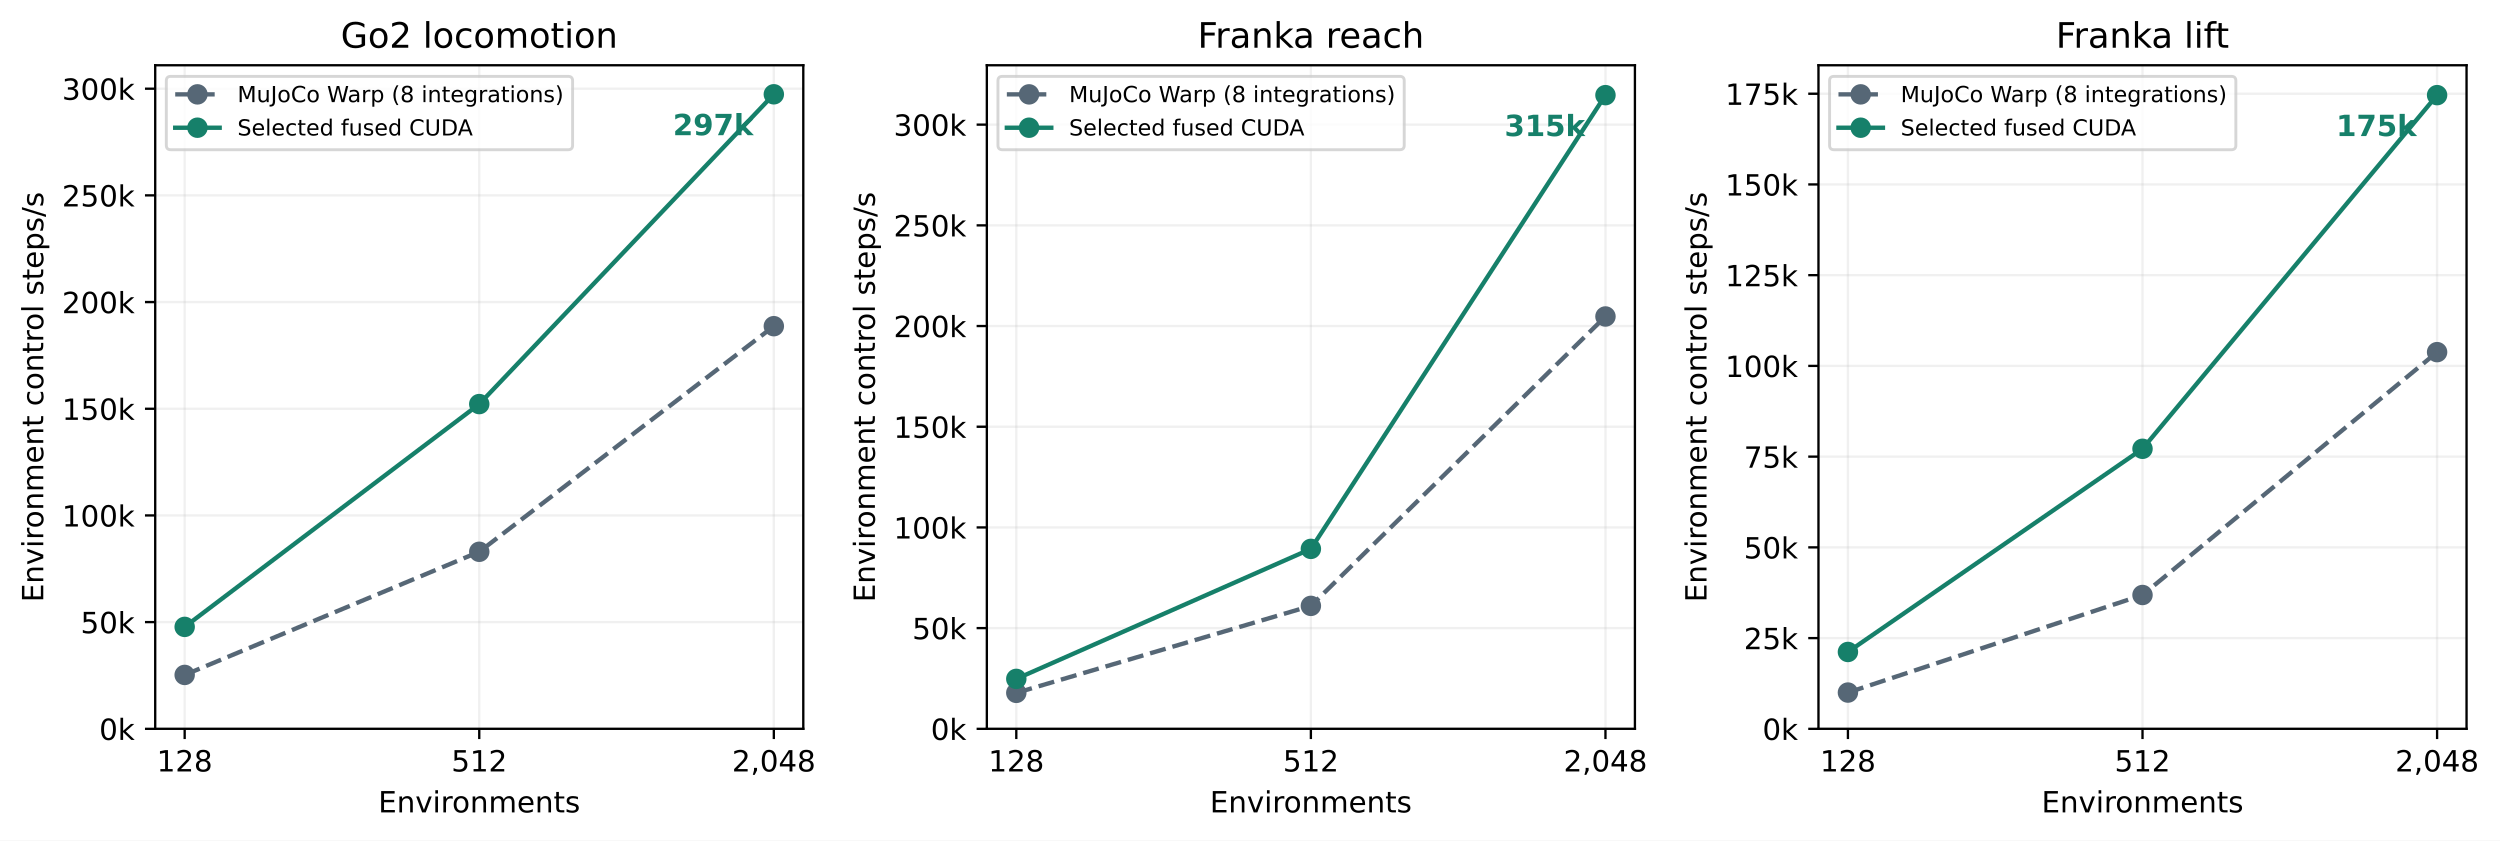
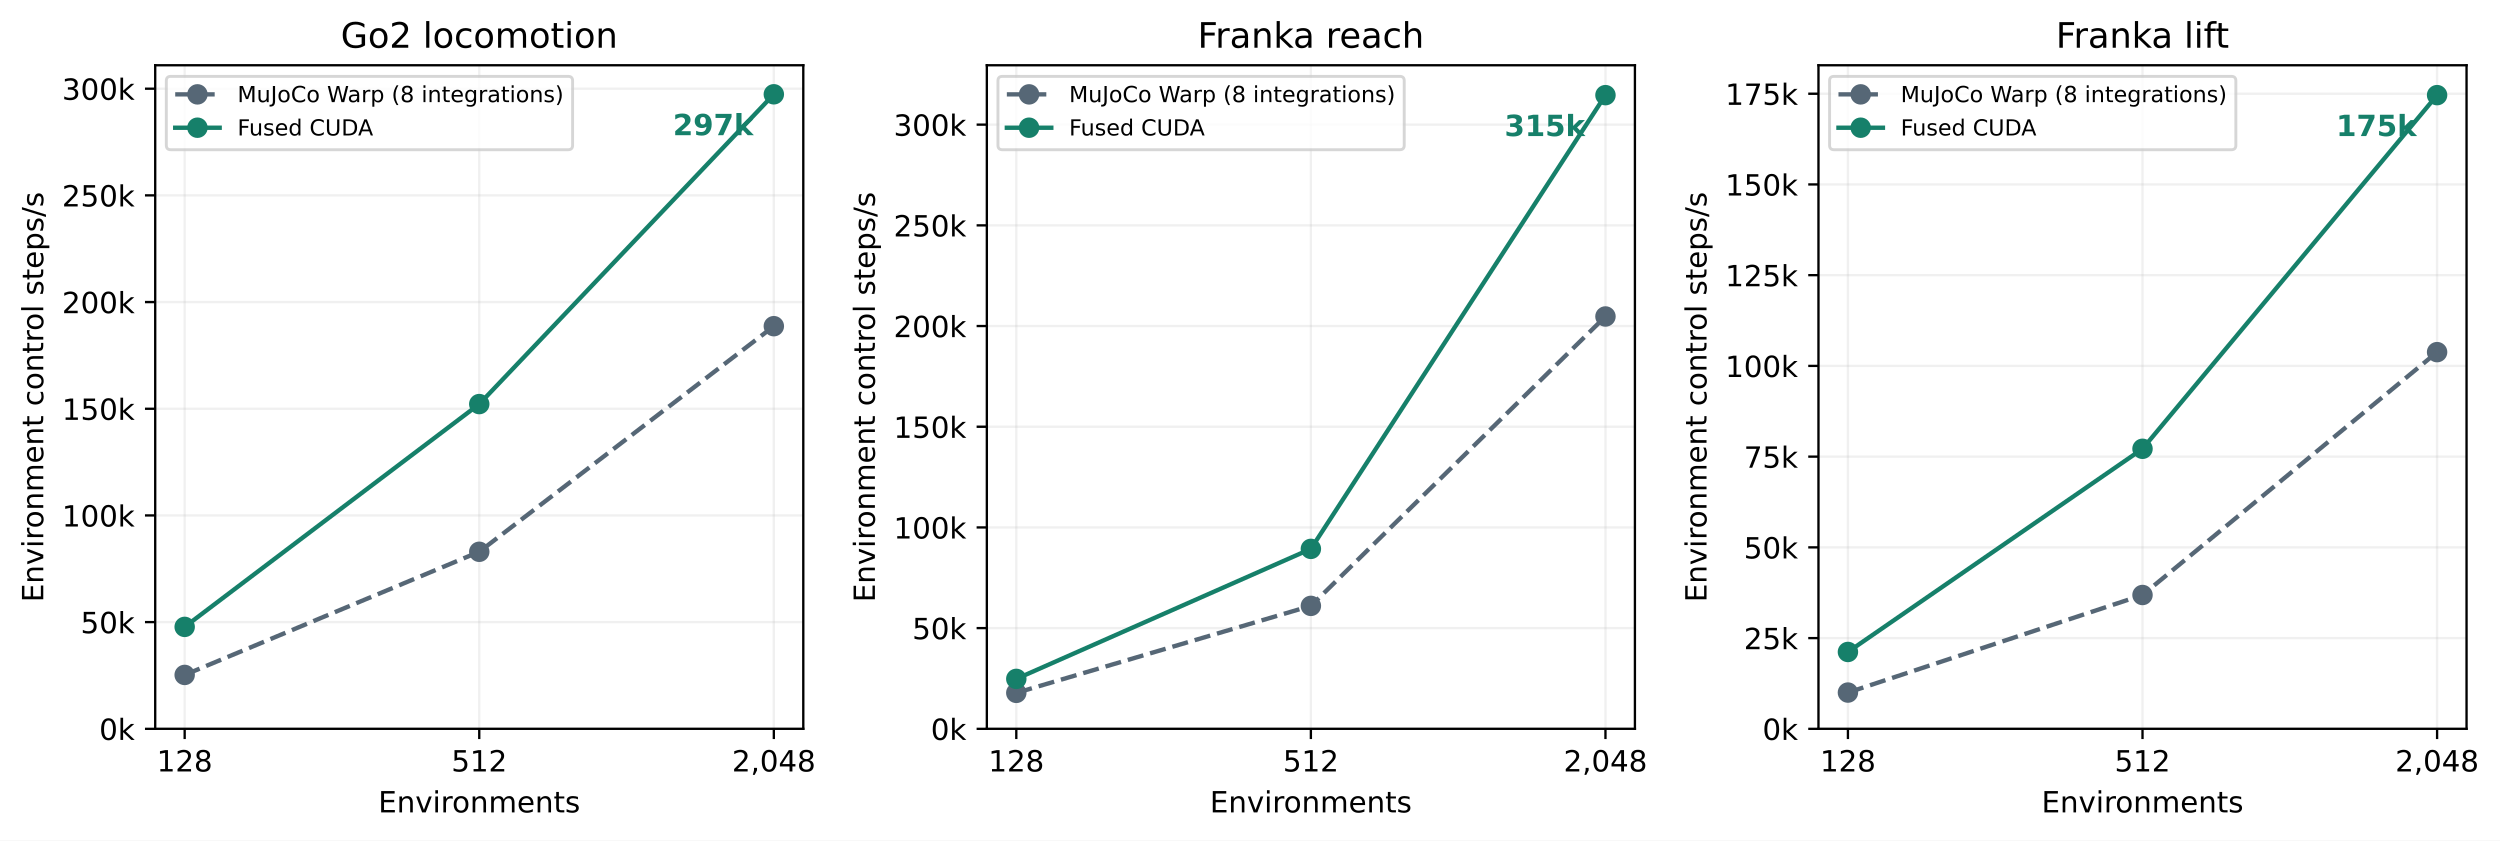
<svg xmlns="http://www.w3.org/2000/svg" xmlns:xlink="http://www.w3.org/1999/xlink" width="854.948pt" height="287.437pt" viewBox="0 0 854.948 287.437" version="1.1">
  <defs>
    <style type="text/css">*{stroke-linejoin: round; stroke-linecap: butt}</style>
  </defs>
  <g id="figure_1">
    <g id="patch_1">
      <path d="M 0 287.437  L 854.948 287.437  L 854.948 0  L 0 0  z " style="fill: #ffffff" />
    </g>
    <g id="axes_1">
      <g id="patch_2">
        <path d="M 53.079 249.236  L 274.708 249.236  L 274.708 22.318  L 53.079 22.318  z " style="fill: #ffffff" />
      </g>
      <g id="matplotlib.axis_1">
        <g id="xtick_1">
          <g id="line2d_1">
-             <path d="M 63.153 249.236  L 63.153 22.318  " clip-path="url(#p157440b041)" style="fill: none; stroke: #b0b0b0; stroke-opacity: 0.18; stroke-width: 0.8; stroke-linecap: square" />
+             <path d="M 63.153 249.236  L 63.153 22.318  " clip-path="url(#p41d1c4adfb)" style="fill: none; stroke: #b0b0b0; stroke-opacity: 0.18; stroke-width: 0.8; stroke-linecap: square" />
          </g>
          <g id="line2d_2">
            <defs>
-               <path id="m441ad967e4" d="M 0 0  L 0 3.5  " style="stroke: #000000; stroke-width: 0.8" />
+               <path id="m63a8386e81" d="M 0 0  L 0 3.5  " style="stroke: #000000; stroke-width: 0.8" />
            </defs>
            <g>
-               <use xlink:href="#m441ad967e4" x="63.153" y="249.236" style="stroke: #000000; stroke-width: 0.8" />
+               <use xlink:href="#m63a8386e81" x="63.153" y="249.236" style="stroke: #000000; stroke-width: 0.8" />
            </g>
          </g>
          <g id="text_1">
            <text style="font-size: 10px; font-family: 'DejaVu Sans'; text-anchor: middle" x="63.153" y="263.833" transform="rotate(-0 63.15298 263.8334)">128</text>
          </g>
        </g>
        <g id="xtick_2">
          <g id="line2d_3">
-             <path d="M 163.894 249.236  L 163.894 22.318  " clip-path="url(#p157440b041)" style="fill: none; stroke: #b0b0b0; stroke-opacity: 0.18; stroke-width: 0.8; stroke-linecap: square" />
+             <path d="M 163.894 249.236  L 163.894 22.318  " clip-path="url(#p41d1c4adfb)" style="fill: none; stroke: #b0b0b0; stroke-opacity: 0.18; stroke-width: 0.8; stroke-linecap: square" />
          </g>
          <g id="line2d_4">
            <g>
-               <use xlink:href="#m441ad967e4" x="163.894" y="249.236" style="stroke: #000000; stroke-width: 0.8" />
+               <use xlink:href="#m63a8386e81" x="163.894" y="249.236" style="stroke: #000000; stroke-width: 0.8" />
            </g>
          </g>
          <g id="text_2">
            <text style="font-size: 10px; font-family: 'DejaVu Sans'; text-anchor: middle" x="163.894" y="263.833" transform="rotate(-0 163.8937 263.8334)">512</text>
          </g>
        </g>
        <g id="xtick_3">
          <g id="line2d_5">
-             <path d="M 264.634 249.236  L 264.634 22.318  " clip-path="url(#p157440b041)" style="fill: none; stroke: #b0b0b0; stroke-opacity: 0.18; stroke-width: 0.8; stroke-linecap: square" />
+             <path d="M 264.634 249.236  L 264.634 22.318  " clip-path="url(#p41d1c4adfb)" style="fill: none; stroke: #b0b0b0; stroke-opacity: 0.18; stroke-width: 0.8; stroke-linecap: square" />
          </g>
          <g id="line2d_6">
            <g>
-               <use xlink:href="#m441ad967e4" x="264.634" y="249.236" style="stroke: #000000; stroke-width: 0.8" />
+               <use xlink:href="#m63a8386e81" x="264.634" y="249.236" style="stroke: #000000; stroke-width: 0.8" />
            </g>
          </g>
          <g id="text_3">
            <text style="font-size: 10px; font-family: 'DejaVu Sans'; text-anchor: middle" x="264.634" y="263.833" transform="rotate(-0 264.6344 263.8334)">2,048</text>
          </g>
        </g>
        <g id="text_4">
          <text style="font-size: 10px; font-family: 'DejaVu Sans'; text-anchor: middle" x="163.894" y="277.834" transform="rotate(-0 163.8937 277.8342)">Environments</text>
        </g>
      </g>
      <g id="matplotlib.axis_2">
        <g id="ytick_1">
          <g id="line2d_7">
-             <path d="M 53.079 249.236  L 274.708 249.236  " clip-path="url(#p157440b041)" style="fill: none; stroke: #b0b0b0; stroke-opacity: 0.18; stroke-width: 0.8; stroke-linecap: square" />
+             <path d="M 53.079 249.236  L 274.708 249.236  " clip-path="url(#p41d1c4adfb)" style="fill: none; stroke: #b0b0b0; stroke-opacity: 0.18; stroke-width: 0.8; stroke-linecap: square" />
          </g>
          <g id="line2d_8">
            <defs>
-               <path id="mf485634bd5" d="M 0 0  L -3.5 0  " style="stroke: #000000; stroke-width: 0.8" />
+               <path id="m83692fde30" d="M 0 0  L -3.5 0  " style="stroke: #000000; stroke-width: 0.8" />
            </defs>
            <g>
-               <use xlink:href="#mf485634bd5" x="53.079" y="249.236" style="stroke: #000000; stroke-width: 0.8" />
+               <use xlink:href="#m83692fde30" x="53.079" y="249.236" style="stroke: #000000; stroke-width: 0.8" />
            </g>
          </g>
          <g id="text_5">
            <text style="font-size: 10px; font-family: 'DejaVu Sans'; text-anchor: end" x="46.079" y="253.035" transform="rotate(-0 46.07891 253.035)">0k</text>
          </g>
        </g>
        <g id="ytick_2">
          <g id="line2d_9">
-             <path d="M 53.079 212.752  L 274.708 212.752  " clip-path="url(#p157440b041)" style="fill: none; stroke: #b0b0b0; stroke-opacity: 0.18; stroke-width: 0.8; stroke-linecap: square" />
+             <path d="M 53.079 212.752  L 274.708 212.752  " clip-path="url(#p41d1c4adfb)" style="fill: none; stroke: #b0b0b0; stroke-opacity: 0.18; stroke-width: 0.8; stroke-linecap: square" />
          </g>
          <g id="line2d_10">
            <g>
-               <use xlink:href="#mf485634bd5" x="53.079" y="212.752" style="stroke: #000000; stroke-width: 0.8" />
+               <use xlink:href="#m83692fde30" x="53.079" y="212.752" style="stroke: #000000; stroke-width: 0.8" />
            </g>
          </g>
          <g id="text_6">
            <text style="font-size: 10px; font-family: 'DejaVu Sans'; text-anchor: end" x="46.079" y="216.551" transform="rotate(-0 46.07891 216.5511)">50k</text>
          </g>
        </g>
        <g id="ytick_3">
          <g id="line2d_11">
-             <path d="M 53.079 176.268  L 274.708 176.268  " clip-path="url(#p157440b041)" style="fill: none; stroke: #b0b0b0; stroke-opacity: 0.18; stroke-width: 0.8; stroke-linecap: square" />
+             <path d="M 53.079 176.268  L 274.708 176.268  " clip-path="url(#p41d1c4adfb)" style="fill: none; stroke: #b0b0b0; stroke-opacity: 0.18; stroke-width: 0.8; stroke-linecap: square" />
          </g>
          <g id="line2d_12">
            <g>
-               <use xlink:href="#mf485634bd5" x="53.079" y="176.268" style="stroke: #000000; stroke-width: 0.8" />
+               <use xlink:href="#m83692fde30" x="53.079" y="176.268" style="stroke: #000000; stroke-width: 0.8" />
            </g>
          </g>
          <g id="text_7">
            <text style="font-size: 10px; font-family: 'DejaVu Sans'; text-anchor: end" x="46.079" y="180.067" transform="rotate(-0 46.07891 180.0672)">100k</text>
          </g>
        </g>
        <g id="ytick_4">
          <g id="line2d_13">
-             <path d="M 53.079 139.784  L 274.708 139.784  " clip-path="url(#p157440b041)" style="fill: none; stroke: #b0b0b0; stroke-opacity: 0.18; stroke-width: 0.8; stroke-linecap: square" />
+             <path d="M 53.079 139.784  L 274.708 139.784  " clip-path="url(#p41d1c4adfb)" style="fill: none; stroke: #b0b0b0; stroke-opacity: 0.18; stroke-width: 0.8; stroke-linecap: square" />
          </g>
          <g id="line2d_14">
            <g>
-               <use xlink:href="#mf485634bd5" x="53.079" y="139.784" style="stroke: #000000; stroke-width: 0.8" />
+               <use xlink:href="#m83692fde30" x="53.079" y="139.784" style="stroke: #000000; stroke-width: 0.8" />
            </g>
          </g>
          <g id="text_8">
            <text style="font-size: 10px; font-family: 'DejaVu Sans'; text-anchor: end" x="46.079" y="143.583" transform="rotate(-0 46.07891 143.5833)">150k</text>
          </g>
        </g>
        <g id="ytick_5">
          <g id="line2d_15">
-             <path d="M 53.079 103.3  L 274.708 103.3  " clip-path="url(#p157440b041)" style="fill: none; stroke: #b0b0b0; stroke-opacity: 0.18; stroke-width: 0.8; stroke-linecap: square" />
+             <path d="M 53.079 103.3  L 274.708 103.3  " clip-path="url(#p41d1c4adfb)" style="fill: none; stroke: #b0b0b0; stroke-opacity: 0.18; stroke-width: 0.8; stroke-linecap: square" />
          </g>
          <g id="line2d_16">
            <g>
-               <use xlink:href="#mf485634bd5" x="53.079" y="103.3" style="stroke: #000000; stroke-width: 0.8" />
+               <use xlink:href="#m83692fde30" x="53.079" y="103.3" style="stroke: #000000; stroke-width: 0.8" />
            </g>
          </g>
          <g id="text_9">
            <text style="font-size: 10px; font-family: 'DejaVu Sans'; text-anchor: end" x="46.079" y="107.099" transform="rotate(-0 46.07891 107.0994)">200k</text>
          </g>
        </g>
        <g id="ytick_6">
          <g id="line2d_17">
-             <path d="M 53.079 66.816  L 274.708 66.816  " clip-path="url(#p157440b041)" style="fill: none; stroke: #b0b0b0; stroke-opacity: 0.18; stroke-width: 0.8; stroke-linecap: square" />
+             <path d="M 53.079 66.816  L 274.708 66.816  " clip-path="url(#p41d1c4adfb)" style="fill: none; stroke: #b0b0b0; stroke-opacity: 0.18; stroke-width: 0.8; stroke-linecap: square" />
          </g>
          <g id="line2d_18">
            <g>
-               <use xlink:href="#mf485634bd5" x="53.079" y="66.816" style="stroke: #000000; stroke-width: 0.8" />
+               <use xlink:href="#m83692fde30" x="53.079" y="66.816" style="stroke: #000000; stroke-width: 0.8" />
            </g>
          </g>
          <g id="text_10">
            <text style="font-size: 10px; font-family: 'DejaVu Sans'; text-anchor: end" x="46.079" y="70.616" transform="rotate(-0 46.07891 70.61552)">250k</text>
          </g>
        </g>
        <g id="ytick_7">
          <g id="line2d_19">
-             <path d="M 53.079 30.332  L 274.708 30.332  " clip-path="url(#p157440b041)" style="fill: none; stroke: #b0b0b0; stroke-opacity: 0.18; stroke-width: 0.8; stroke-linecap: square" />
+             <path d="M 53.079 30.332  L 274.708 30.332  " clip-path="url(#p41d1c4adfb)" style="fill: none; stroke: #b0b0b0; stroke-opacity: 0.18; stroke-width: 0.8; stroke-linecap: square" />
          </g>
          <g id="line2d_20">
            <g>
-               <use xlink:href="#mf485634bd5" x="53.079" y="30.332" style="stroke: #000000; stroke-width: 0.8" />
+               <use xlink:href="#m83692fde30" x="53.079" y="30.332" style="stroke: #000000; stroke-width: 0.8" />
            </g>
          </g>
          <g id="text_11">
            <text style="font-size: 10px; font-family: 'DejaVu Sans'; text-anchor: end" x="46.079" y="34.132" transform="rotate(-0 46.07891 34.13163)">300k</text>
          </g>
        </g>
        <g id="text_12">
          <text style="font-size: 10px; font-family: 'DejaVu Sans'; text-anchor: middle" x="14.798" y="135.777" transform="rotate(-90 14.79844 135.777)">Environment control steps/s</text>
        </g>
      </g>
      <g id="line2d_21">
-         <path d="M 63.153 230.812  L 163.894 188.701  L 264.634 111.547  " clip-path="url(#p157440b041)" style="fill: none; stroke-dasharray: 5.55,2.4; stroke-dashoffset: 0; stroke: #566776; stroke-width: 1.5" />
+         <path d="M 63.153 230.812  L 163.894 188.701  L 264.634 111.547  " clip-path="url(#p41d1c4adfb)" style="fill: none; stroke-dasharray: 5.55,2.4; stroke-dashoffset: 0; stroke: #566776; stroke-width: 1.5" />
        <defs>
-           <path id="mcc3806d8ba" d="M 0 3  C 0.796 3 1.559 2.684 2.121 2.121  C 2.684 1.559 3 0.796 3 0  C 3 -0.796 2.684 -1.559 2.121 -2.121  C 1.559 -2.684 0.796 -3 0 -3  C -0.796 -3 -1.559 -2.684 -2.121 -2.121  C -2.684 -1.559 -3 -0.796 -3 0  C -3 0.796 -2.684 1.559 -2.121 2.121  C -1.559 2.684 -0.796 3 0 3  z " style="stroke: #566776" />
+           <path id="m36438fb700" d="M 0 3  C 0.796 3 1.559 2.684 2.121 2.121  C 2.684 1.559 3 0.796 3 0  C 3 -0.796 2.684 -1.559 2.121 -2.121  C 1.559 -2.684 0.796 -3 0 -3  C -0.796 -3 -1.559 -2.684 -2.121 -2.121  C -2.684 -1.559 -3 -0.796 -3 0  C -3 0.796 -2.684 1.559 -2.121 2.121  C -1.559 2.684 -0.796 3 0 3  z " style="stroke: #566776" />
        </defs>
-         <g clip-path="url(#p157440b041)">
-           <use xlink:href="#mcc3806d8ba" x="63.153" y="230.812" style="fill: #566776; stroke: #566776" />
-           <use xlink:href="#mcc3806d8ba" x="163.894" y="188.701" style="fill: #566776; stroke: #566776" />
-           <use xlink:href="#mcc3806d8ba" x="264.634" y="111.547" style="fill: #566776; stroke: #566776" />
+         <g clip-path="url(#p41d1c4adfb)">
+           <use xlink:href="#m36438fb700" x="63.153" y="230.812" style="fill: #566776; stroke: #566776" />
+           <use xlink:href="#m36438fb700" x="163.894" y="188.701" style="fill: #566776; stroke: #566776" />
+           <use xlink:href="#m36438fb700" x="264.634" y="111.547" style="fill: #566776; stroke: #566776" />
        </g>
      </g>
      <g id="line2d_22">
-         <path d="M 63.153 214.383  L 163.894 138.186  L 264.634 32.246  " clip-path="url(#p157440b041)" style="fill: none; stroke: #16806a; stroke-width: 1.5; stroke-linecap: square" />
+         <path d="M 63.153 214.383  L 163.894 138.186  L 264.634 32.246  " clip-path="url(#p41d1c4adfb)" style="fill: none; stroke: #16806a; stroke-width: 1.5; stroke-linecap: square" />
        <defs>
-           <path id="mc8e38da8ae" d="M 0 3  C 0.796 3 1.559 2.684 2.121 2.121  C 2.684 1.559 3 0.796 3 0  C 3 -0.796 2.684 -1.559 2.121 -2.121  C 1.559 -2.684 0.796 -3 0 -3  C -0.796 -3 -1.559 -2.684 -2.121 -2.121  C -2.684 -1.559 -3 -0.796 -3 0  C -3 0.796 -2.684 1.559 -2.121 2.121  C -1.559 2.684 -0.796 3 0 3  z " style="stroke: #16806a" />
+           <path id="m49d232ae1e" d="M 0 3  C 0.796 3 1.559 2.684 2.121 2.121  C 2.684 1.559 3 0.796 3 0  C 3 -0.796 2.684 -1.559 2.121 -2.121  C 1.559 -2.684 0.796 -3 0 -3  C -0.796 -3 -1.559 -2.684 -2.121 -2.121  C -2.684 -1.559 -3 -0.796 -3 0  C -3 0.796 -2.684 1.559 -2.121 2.121  C -1.559 2.684 -0.796 3 0 3  z " style="stroke: #16806a" />
        </defs>
-         <g clip-path="url(#p157440b041)">
-           <use xlink:href="#mc8e38da8ae" x="63.153" y="214.383" style="fill: #16806a; stroke: #16806a" />
-           <use xlink:href="#mc8e38da8ae" x="163.894" y="138.186" style="fill: #16806a; stroke: #16806a" />
-           <use xlink:href="#mc8e38da8ae" x="264.634" y="32.246" style="fill: #16806a; stroke: #16806a" />
+         <g clip-path="url(#p41d1c4adfb)">
+           <use xlink:href="#m49d232ae1e" x="63.153" y="214.383" style="fill: #16806a; stroke: #16806a" />
+           <use xlink:href="#m49d232ae1e" x="163.894" y="138.186" style="fill: #16806a; stroke: #16806a" />
+           <use xlink:href="#m49d232ae1e" x="264.634" y="32.246" style="fill: #16806a; stroke: #16806a" />
        </g>
      </g>
      <g id="patch_3">
        <path d="M 53.079 249.236  L 53.079 22.318  " style="fill: none; stroke: #000000; stroke-width: 0.8; stroke-linejoin: miter; stroke-linecap: square" />
      </g>
      <g id="patch_4">
        <path d="M 274.708 249.236  L 274.708 22.318  " style="fill: none; stroke: #000000; stroke-width: 0.8; stroke-linejoin: miter; stroke-linecap: square" />
      </g>
      <g id="patch_5">
        <path d="M 53.079 249.236  L 274.708 249.236  " style="fill: none; stroke: #000000; stroke-width: 0.8; stroke-linejoin: miter; stroke-linecap: square" />
      </g>
      <g id="patch_6">
        <path d="M 53.079 22.318  L 274.708 22.318  " style="fill: none; stroke: #000000; stroke-width: 0.8; stroke-linejoin: miter; stroke-linecap: square" />
      </g>
      <g id="text_13">
        <text style="font-weight: 700; font-size: 10px; font-family: 'DejaVu Sans'; text-anchor: end; fill: #16806a" x="257.634" y="46.246" transform="rotate(-0 257.6344 46.24638)">297k</text>
      </g>
      <g id="text_14">
        <text style="font-size: 12px; font-family: 'DejaVu Sans'; text-anchor: middle" x="163.894" y="16.318" transform="rotate(-0 163.8937 16.31812)">Go2 locomotion</text>
      </g>
      <g id="legend_1">
        <g id="patch_7">
          <path d="M 58.399 51.199  L 194.296 51.199  Q 195.816 51.199 195.816 49.679  L 195.816 27.638  Q 195.816 26.118 194.296 26.118  L 58.399 26.118  Q 56.879 26.118 56.879 27.638  L 56.879 49.679  Q 56.879 51.199 58.399 51.199  z " style="fill: #ffffff; opacity: 0.8; stroke: #cccccc; stroke-linejoin: miter" />
        </g>
        <g id="line2d_23">
          <path d="M 59.919 32.273  L 67.519 32.273  L 75.119 32.273  " style="fill: none; stroke-dasharray: 5.55,2.4; stroke-dashoffset: 0; stroke: #566776; stroke-width: 1.5" />
          <g>
-             <use xlink:href="#mcc3806d8ba" x="67.519" y="32.273" style="fill: #566776; stroke: #566776" />
+             <use xlink:href="#m36438fb700" x="67.519" y="32.273" style="fill: #566776; stroke: #566776" />
          </g>
        </g>
        <g id="text_15">
          <text style="font-size: 7.6px; font-family: 'DejaVu Sans'; text-anchor: start" x="81.199" y="34.933" transform="rotate(-0 81.19891 34.93294)">MuJoCo Warp (8 integrations)</text>
        </g>
        <g id="line2d_24">
          <path d="M 59.919 43.674  L 67.519 43.674  L 75.119 43.674  " style="fill: none; stroke: #16806a; stroke-width: 1.5; stroke-linecap: square" />
          <g>
-             <use xlink:href="#mc8e38da8ae" x="67.519" y="43.674" style="fill: #16806a; stroke: #16806a" />
+             <use xlink:href="#m49d232ae1e" x="67.519" y="43.674" style="fill: #16806a; stroke: #16806a" />
          </g>
        </g>
        <g id="text_16">
-           <text style="font-size: 7.6px; font-family: 'DejaVu Sans'; text-anchor: start" x="81.199" y="46.334" transform="rotate(-0 81.19891 46.33353)">Selected fused CUDA</text>
+           <text style="font-size: 7.6px; font-family: 'DejaVu Sans'; text-anchor: start" x="81.199" y="46.334" transform="rotate(-0 81.19891 46.33353)">Fused CUDA</text>
        </g>
      </g>
    </g>
    <g id="axes_2">
      <g id="patch_8">
        <path d="M 337.479 249.236  L 559.108 249.236  L 559.108 22.318  L 337.479 22.318  z " style="fill: #ffffff" />
      </g>
      <g id="matplotlib.axis_3">
        <g id="xtick_4">
          <g id="line2d_25">
-             <path d="M 347.553 249.236  L 347.553 22.318  " clip-path="url(#p332ead1619)" style="fill: none; stroke: #b0b0b0; stroke-opacity: 0.18; stroke-width: 0.8; stroke-linecap: square" />
+             <path d="M 347.553 249.236  L 347.553 22.318  " clip-path="url(#pe0c0b30a59)" style="fill: none; stroke: #b0b0b0; stroke-opacity: 0.18; stroke-width: 0.8; stroke-linecap: square" />
          </g>
          <g id="line2d_26">
            <g>
-               <use xlink:href="#m441ad967e4" x="347.553" y="249.236" style="stroke: #000000; stroke-width: 0.8" />
+               <use xlink:href="#m63a8386e81" x="347.553" y="249.236" style="stroke: #000000; stroke-width: 0.8" />
            </g>
          </g>
          <g id="text_17">
            <text style="font-size: 10px; font-family: 'DejaVu Sans'; text-anchor: middle" x="347.553" y="263.833" transform="rotate(-0 347.553 263.8334)">128</text>
          </g>
        </g>
        <g id="xtick_5">
          <g id="line2d_27">
-             <path d="M 448.294 249.236  L 448.294 22.318  " clip-path="url(#p332ead1619)" style="fill: none; stroke: #b0b0b0; stroke-opacity: 0.18; stroke-width: 0.8; stroke-linecap: square" />
+             <path d="M 448.294 249.236  L 448.294 22.318  " clip-path="url(#pe0c0b30a59)" style="fill: none; stroke: #b0b0b0; stroke-opacity: 0.18; stroke-width: 0.8; stroke-linecap: square" />
          </g>
          <g id="line2d_28">
            <g>
-               <use xlink:href="#m441ad967e4" x="448.294" y="249.236" style="stroke: #000000; stroke-width: 0.8" />
+               <use xlink:href="#m63a8386e81" x="448.294" y="249.236" style="stroke: #000000; stroke-width: 0.8" />
            </g>
          </g>
          <g id="text_18">
            <text style="font-size: 10px; font-family: 'DejaVu Sans'; text-anchor: middle" x="448.294" y="263.833" transform="rotate(-0 448.2937 263.8334)">512</text>
          </g>
        </g>
        <g id="xtick_6">
          <g id="line2d_29">
-             <path d="M 549.034 249.236  L 549.034 22.318  " clip-path="url(#p332ead1619)" style="fill: none; stroke: #b0b0b0; stroke-opacity: 0.18; stroke-width: 0.8; stroke-linecap: square" />
+             <path d="M 549.034 249.236  L 549.034 22.318  " clip-path="url(#pe0c0b30a59)" style="fill: none; stroke: #b0b0b0; stroke-opacity: 0.18; stroke-width: 0.8; stroke-linecap: square" />
          </g>
          <g id="line2d_30">
            <g>
-               <use xlink:href="#m441ad967e4" x="549.034" y="249.236" style="stroke: #000000; stroke-width: 0.8" />
+               <use xlink:href="#m63a8386e81" x="549.034" y="249.236" style="stroke: #000000; stroke-width: 0.8" />
            </g>
          </g>
          <g id="text_19">
            <text style="font-size: 10px; font-family: 'DejaVu Sans'; text-anchor: middle" x="549.034" y="263.833" transform="rotate(-0 549.0344 263.8334)">2,048</text>
          </g>
        </g>
        <g id="text_20">
          <text style="font-size: 10px; font-family: 'DejaVu Sans'; text-anchor: middle" x="448.294" y="277.834" transform="rotate(-0 448.2937 277.8342)">Environments</text>
        </g>
      </g>
      <g id="matplotlib.axis_4">
        <g id="ytick_8">
          <g id="line2d_31">
-             <path d="M 337.479 249.236  L 559.108 249.236  " clip-path="url(#p332ead1619)" style="fill: none; stroke: #b0b0b0; stroke-opacity: 0.18; stroke-width: 0.8; stroke-linecap: square" />
+             <path d="M 337.479 249.236  L 559.108 249.236  " clip-path="url(#pe0c0b30a59)" style="fill: none; stroke: #b0b0b0; stroke-opacity: 0.18; stroke-width: 0.8; stroke-linecap: square" />
          </g>
          <g id="line2d_32">
            <g>
-               <use xlink:href="#mf485634bd5" x="337.479" y="249.236" style="stroke: #000000; stroke-width: 0.8" />
+               <use xlink:href="#m83692fde30" x="337.479" y="249.236" style="stroke: #000000; stroke-width: 0.8" />
            </g>
          </g>
          <g id="text_21">
            <text style="font-size: 10px; font-family: 'DejaVu Sans'; text-anchor: end" x="330.479" y="253.035" transform="rotate(-0 330.4789 253.035)">0k</text>
          </g>
        </g>
        <g id="ytick_9">
          <g id="line2d_33">
-             <path d="M 337.479 214.802  L 559.108 214.802  " clip-path="url(#p332ead1619)" style="fill: none; stroke: #b0b0b0; stroke-opacity: 0.18; stroke-width: 0.8; stroke-linecap: square" />
+             <path d="M 337.479 214.802  L 559.108 214.802  " clip-path="url(#pe0c0b30a59)" style="fill: none; stroke: #b0b0b0; stroke-opacity: 0.18; stroke-width: 0.8; stroke-linecap: square" />
          </g>
          <g id="line2d_34">
            <g>
-               <use xlink:href="#mf485634bd5" x="337.479" y="214.802" style="stroke: #000000; stroke-width: 0.8" />
+               <use xlink:href="#m83692fde30" x="337.479" y="214.802" style="stroke: #000000; stroke-width: 0.8" />
            </g>
          </g>
          <g id="text_22">
            <text style="font-size: 10px; font-family: 'DejaVu Sans'; text-anchor: end" x="330.479" y="218.601" transform="rotate(-0 330.4789 218.6012)">50k</text>
          </g>
        </g>
        <g id="ytick_10">
          <g id="line2d_35">
-             <path d="M 337.479 180.368  L 559.108 180.368  " clip-path="url(#p332ead1619)" style="fill: none; stroke: #b0b0b0; stroke-opacity: 0.18; stroke-width: 0.8; stroke-linecap: square" />
+             <path d="M 337.479 180.368  L 559.108 180.368  " clip-path="url(#pe0c0b30a59)" style="fill: none; stroke: #b0b0b0; stroke-opacity: 0.18; stroke-width: 0.8; stroke-linecap: square" />
          </g>
          <g id="line2d_36">
            <g>
-               <use xlink:href="#mf485634bd5" x="337.479" y="180.368" style="stroke: #000000; stroke-width: 0.8" />
+               <use xlink:href="#m83692fde30" x="337.479" y="180.368" style="stroke: #000000; stroke-width: 0.8" />
            </g>
          </g>
          <g id="text_23">
            <text style="font-size: 10px; font-family: 'DejaVu Sans'; text-anchor: end" x="330.479" y="184.167" transform="rotate(-0 330.4789 184.1674)">100k</text>
          </g>
        </g>
        <g id="ytick_11">
          <g id="line2d_37">
-             <path d="M 337.479 145.934  L 559.108 145.934  " clip-path="url(#p332ead1619)" style="fill: none; stroke: #b0b0b0; stroke-opacity: 0.18; stroke-width: 0.8; stroke-linecap: square" />
+             <path d="M 337.479 145.934  L 559.108 145.934  " clip-path="url(#pe0c0b30a59)" style="fill: none; stroke: #b0b0b0; stroke-opacity: 0.18; stroke-width: 0.8; stroke-linecap: square" />
          </g>
          <g id="line2d_38">
            <g>
-               <use xlink:href="#mf485634bd5" x="337.479" y="145.934" style="stroke: #000000; stroke-width: 0.8" />
+               <use xlink:href="#m83692fde30" x="337.479" y="145.934" style="stroke: #000000; stroke-width: 0.8" />
            </g>
          </g>
          <g id="text_24">
            <text style="font-size: 10px; font-family: 'DejaVu Sans'; text-anchor: end" x="330.479" y="149.734" transform="rotate(-0 330.4789 149.7335)">150k</text>
          </g>
        </g>
        <g id="ytick_12">
          <g id="line2d_39">
-             <path d="M 337.479 111.5  L 559.108 111.5  " clip-path="url(#p332ead1619)" style="fill: none; stroke: #b0b0b0; stroke-opacity: 0.18; stroke-width: 0.8; stroke-linecap: square" />
+             <path d="M 337.479 111.5  L 559.108 111.5  " clip-path="url(#pe0c0b30a59)" style="fill: none; stroke: #b0b0b0; stroke-opacity: 0.18; stroke-width: 0.8; stroke-linecap: square" />
          </g>
          <g id="line2d_40">
            <g>
-               <use xlink:href="#mf485634bd5" x="337.479" y="111.5" style="stroke: #000000; stroke-width: 0.8" />
+               <use xlink:href="#m83692fde30" x="337.479" y="111.5" style="stroke: #000000; stroke-width: 0.8" />
            </g>
          </g>
          <g id="text_25">
            <text style="font-size: 10px; font-family: 'DejaVu Sans'; text-anchor: end" x="330.479" y="115.3" transform="rotate(-0 330.4789 115.2997)">200k</text>
          </g>
        </g>
        <g id="ytick_13">
          <g id="line2d_41">
-             <path d="M 337.479 77.067  L 559.108 77.067  " clip-path="url(#p332ead1619)" style="fill: none; stroke: #b0b0b0; stroke-opacity: 0.18; stroke-width: 0.8; stroke-linecap: square" />
+             <path d="M 337.479 77.067  L 559.108 77.067  " clip-path="url(#pe0c0b30a59)" style="fill: none; stroke: #b0b0b0; stroke-opacity: 0.18; stroke-width: 0.8; stroke-linecap: square" />
          </g>
          <g id="line2d_42">
            <g>
-               <use xlink:href="#mf485634bd5" x="337.479" y="77.067" style="stroke: #000000; stroke-width: 0.8" />
+               <use xlink:href="#m83692fde30" x="337.479" y="77.067" style="stroke: #000000; stroke-width: 0.8" />
            </g>
          </g>
          <g id="text_26">
            <text style="font-size: 10px; font-family: 'DejaVu Sans'; text-anchor: end" x="330.479" y="80.866" transform="rotate(-0 330.4789 80.8659)">250k</text>
          </g>
        </g>
        <g id="ytick_14">
          <g id="line2d_43">
-             <path d="M 337.479 42.633  L 559.108 42.633  " clip-path="url(#p332ead1619)" style="fill: none; stroke: #b0b0b0; stroke-opacity: 0.18; stroke-width: 0.8; stroke-linecap: square" />
+             <path d="M 337.479 42.633  L 559.108 42.633  " clip-path="url(#pe0c0b30a59)" style="fill: none; stroke: #b0b0b0; stroke-opacity: 0.18; stroke-width: 0.8; stroke-linecap: square" />
          </g>
          <g id="line2d_44">
            <g>
-               <use xlink:href="#mf485634bd5" x="337.479" y="42.633" style="stroke: #000000; stroke-width: 0.8" />
+               <use xlink:href="#m83692fde30" x="337.479" y="42.633" style="stroke: #000000; stroke-width: 0.8" />
            </g>
          </g>
          <g id="text_27">
            <text style="font-size: 10px; font-family: 'DejaVu Sans'; text-anchor: end" x="330.479" y="46.432" transform="rotate(-0 330.4789 46.43207)">300k</text>
          </g>
        </g>
        <g id="text_28">
          <text style="font-size: 10px; font-family: 'DejaVu Sans'; text-anchor: middle" x="299.198" y="135.777" transform="rotate(-90 299.1984 135.777)">Environment control steps/s</text>
        </g>
      </g>
      <g id="line2d_45">
-         <path d="M 347.553 236.947  L 448.294 207.198  L 549.034 108.231  " clip-path="url(#p332ead1619)" style="fill: none; stroke-dasharray: 5.55,2.4; stroke-dashoffset: 0; stroke: #566776; stroke-width: 1.5" />
-         <g clip-path="url(#p332ead1619)">
-           <use xlink:href="#mcc3806d8ba" x="347.553" y="236.947" style="fill: #566776; stroke: #566776" />
-           <use xlink:href="#mcc3806d8ba" x="448.294" y="207.198" style="fill: #566776; stroke: #566776" />
-           <use xlink:href="#mcc3806d8ba" x="549.034" y="108.231" style="fill: #566776; stroke: #566776" />
+         <path d="M 347.553 236.947  L 448.294 207.198  L 549.034 108.231  " clip-path="url(#pe0c0b30a59)" style="fill: none; stroke-dasharray: 5.55,2.4; stroke-dashoffset: 0; stroke: #566776; stroke-width: 1.5" />
+         <g clip-path="url(#pe0c0b30a59)">
+           <use xlink:href="#m36438fb700" x="347.553" y="236.947" style="fill: #566776; stroke: #566776" />
+           <use xlink:href="#m36438fb700" x="448.294" y="207.198" style="fill: #566776; stroke: #566776" />
+           <use xlink:href="#m36438fb700" x="549.034" y="108.231" style="fill: #566776; stroke: #566776" />
        </g>
      </g>
      <g id="line2d_46">
-         <path d="M 347.553 232.165  L 448.294 187.704  L 549.034 32.539  " clip-path="url(#p332ead1619)" style="fill: none; stroke: #16806a; stroke-width: 1.5; stroke-linecap: square" />
-         <g clip-path="url(#p332ead1619)">
-           <use xlink:href="#mc8e38da8ae" x="347.553" y="232.165" style="fill: #16806a; stroke: #16806a" />
-           <use xlink:href="#mc8e38da8ae" x="448.294" y="187.704" style="fill: #16806a; stroke: #16806a" />
-           <use xlink:href="#mc8e38da8ae" x="549.034" y="32.539" style="fill: #16806a; stroke: #16806a" />
+         <path d="M 347.553 232.165  L 448.294 187.704  L 549.034 32.539  " clip-path="url(#pe0c0b30a59)" style="fill: none; stroke: #16806a; stroke-width: 1.5; stroke-linecap: square" />
+         <g clip-path="url(#pe0c0b30a59)">
+           <use xlink:href="#m49d232ae1e" x="347.553" y="232.165" style="fill: #16806a; stroke: #16806a" />
+           <use xlink:href="#m49d232ae1e" x="448.294" y="187.704" style="fill: #16806a; stroke: #16806a" />
+           <use xlink:href="#m49d232ae1e" x="549.034" y="32.539" style="fill: #16806a; stroke: #16806a" />
        </g>
      </g>
      <g id="patch_9">
        <path d="M 337.479 249.236  L 337.479 22.318  " style="fill: none; stroke: #000000; stroke-width: 0.8; stroke-linejoin: miter; stroke-linecap: square" />
      </g>
      <g id="patch_10">
        <path d="M 559.108 249.236  L 559.108 22.318  " style="fill: none; stroke: #000000; stroke-width: 0.8; stroke-linejoin: miter; stroke-linecap: square" />
      </g>
      <g id="patch_11">
        <path d="M 337.479 249.236  L 559.108 249.236  " style="fill: none; stroke: #000000; stroke-width: 0.8; stroke-linejoin: miter; stroke-linecap: square" />
      </g>
      <g id="patch_12">
        <path d="M 337.479 22.318  L 559.108 22.318  " style="fill: none; stroke: #000000; stroke-width: 0.8; stroke-linejoin: miter; stroke-linecap: square" />
      </g>
      <g id="text_29">
        <text style="font-weight: 700; font-size: 10px; font-family: 'DejaVu Sans'; text-anchor: end; fill: #16806a" x="542.034" y="46.539" transform="rotate(-0 542.0344 46.53854)">315k</text>
      </g>
      <g id="text_30">
        <text style="font-size: 12px; font-family: 'DejaVu Sans'; text-anchor: middle" x="448.294" y="16.318" transform="rotate(-0 448.2937 16.31812)">Franka reach</text>
      </g>
      <g id="legend_2">
        <g id="patch_13">
          <path d="M 342.799 51.199  L 478.696 51.199  Q 480.216 51.199 480.216 49.679  L 480.216 27.638  Q 480.216 26.118 478.696 26.118  L 342.799 26.118  Q 341.279 26.118 341.279 27.638  L 341.279 49.679  Q 341.279 51.199 342.799 51.199  z " style="fill: #ffffff; opacity: 0.8; stroke: #cccccc; stroke-linejoin: miter" />
        </g>
        <g id="line2d_47">
          <path d="M 344.319 32.273  L 351.919 32.273  L 359.519 32.273  " style="fill: none; stroke-dasharray: 5.55,2.4; stroke-dashoffset: 0; stroke: #566776; stroke-width: 1.5" />
          <g>
-             <use xlink:href="#mcc3806d8ba" x="351.919" y="32.273" style="fill: #566776; stroke: #566776" />
+             <use xlink:href="#m36438fb700" x="351.919" y="32.273" style="fill: #566776; stroke: #566776" />
          </g>
        </g>
        <g id="text_31">
          <text style="font-size: 7.6px; font-family: 'DejaVu Sans'; text-anchor: start" x="365.599" y="34.933" transform="rotate(-0 365.5989 34.93294)">MuJoCo Warp (8 integrations)</text>
        </g>
        <g id="line2d_48">
          <path d="M 344.319 43.674  L 351.919 43.674  L 359.519 43.674  " style="fill: none; stroke: #16806a; stroke-width: 1.5; stroke-linecap: square" />
          <g>
-             <use xlink:href="#mc8e38da8ae" x="351.919" y="43.674" style="fill: #16806a; stroke: #16806a" />
+             <use xlink:href="#m49d232ae1e" x="351.919" y="43.674" style="fill: #16806a; stroke: #16806a" />
          </g>
        </g>
        <g id="text_32">
-           <text style="font-size: 7.6px; font-family: 'DejaVu Sans'; text-anchor: start" x="365.599" y="46.334" transform="rotate(-0 365.5989 46.33353)">Selected fused CUDA</text>
+           <text style="font-size: 7.6px; font-family: 'DejaVu Sans'; text-anchor: start" x="365.599" y="46.334" transform="rotate(-0 365.5989 46.33353)">Fused CUDA</text>
        </g>
      </g>
    </g>
    <g id="axes_3">
      <g id="patch_14">
        <path d="M 621.879 249.236  L 843.508 249.236  L 843.508 22.318  L 621.879 22.318  z " style="fill: #ffffff" />
      </g>
      <g id="matplotlib.axis_5">
        <g id="xtick_7">
          <g id="line2d_49">
-             <path d="M 631.953 249.236  L 631.953 22.318  " clip-path="url(#pecb85b9ea5)" style="fill: none; stroke: #b0b0b0; stroke-opacity: 0.18; stroke-width: 0.8; stroke-linecap: square" />
+             <path d="M 631.953 249.236  L 631.953 22.318  " clip-path="url(#p6d6a80caa5)" style="fill: none; stroke: #b0b0b0; stroke-opacity: 0.18; stroke-width: 0.8; stroke-linecap: square" />
          </g>
          <g id="line2d_50">
            <g>
-               <use xlink:href="#m441ad967e4" x="631.953" y="249.236" style="stroke: #000000; stroke-width: 0.8" />
+               <use xlink:href="#m63a8386e81" x="631.953" y="249.236" style="stroke: #000000; stroke-width: 0.8" />
            </g>
          </g>
          <g id="text_33">
            <text style="font-size: 10px; font-family: 'DejaVu Sans'; text-anchor: middle" x="631.953" y="263.833" transform="rotate(-0 631.953 263.8334)">128</text>
          </g>
        </g>
        <g id="xtick_8">
          <g id="line2d_51">
-             <path d="M 732.694 249.236  L 732.694 22.318  " clip-path="url(#pecb85b9ea5)" style="fill: none; stroke: #b0b0b0; stroke-opacity: 0.18; stroke-width: 0.8; stroke-linecap: square" />
+             <path d="M 732.694 249.236  L 732.694 22.318  " clip-path="url(#p6d6a80caa5)" style="fill: none; stroke: #b0b0b0; stroke-opacity: 0.18; stroke-width: 0.8; stroke-linecap: square" />
          </g>
          <g id="line2d_52">
            <g>
-               <use xlink:href="#m441ad967e4" x="732.694" y="249.236" style="stroke: #000000; stroke-width: 0.8" />
+               <use xlink:href="#m63a8386e81" x="732.694" y="249.236" style="stroke: #000000; stroke-width: 0.8" />
            </g>
          </g>
          <g id="text_34">
            <text style="font-size: 10px; font-family: 'DejaVu Sans'; text-anchor: middle" x="732.694" y="263.833" transform="rotate(-0 732.6937 263.8334)">512</text>
          </g>
        </g>
        <g id="xtick_9">
          <g id="line2d_53">
-             <path d="M 833.434 249.236  L 833.434 22.318  " clip-path="url(#pecb85b9ea5)" style="fill: none; stroke: #b0b0b0; stroke-opacity: 0.18; stroke-width: 0.8; stroke-linecap: square" />
+             <path d="M 833.434 249.236  L 833.434 22.318  " clip-path="url(#p6d6a80caa5)" style="fill: none; stroke: #b0b0b0; stroke-opacity: 0.18; stroke-width: 0.8; stroke-linecap: square" />
          </g>
          <g id="line2d_54">
            <g>
-               <use xlink:href="#m441ad967e4" x="833.434" y="249.236" style="stroke: #000000; stroke-width: 0.8" />
+               <use xlink:href="#m63a8386e81" x="833.434" y="249.236" style="stroke: #000000; stroke-width: 0.8" />
            </g>
          </g>
          <g id="text_35">
            <text style="font-size: 10px; font-family: 'DejaVu Sans'; text-anchor: middle" x="833.434" y="263.833" transform="rotate(-0 833.4344 263.8334)">2,048</text>
          </g>
        </g>
        <g id="text_36">
          <text style="font-size: 10px; font-family: 'DejaVu Sans'; text-anchor: middle" x="732.694" y="277.834" transform="rotate(-0 732.6937 277.8342)">Environments</text>
        </g>
      </g>
      <g id="matplotlib.axis_6">
        <g id="ytick_15">
          <g id="line2d_55">
-             <path d="M 621.879 249.236  L 843.508 249.236  " clip-path="url(#pecb85b9ea5)" style="fill: none; stroke: #b0b0b0; stroke-opacity: 0.18; stroke-width: 0.8; stroke-linecap: square" />
+             <path d="M 621.879 249.236  L 843.508 249.236  " clip-path="url(#p6d6a80caa5)" style="fill: none; stroke: #b0b0b0; stroke-opacity: 0.18; stroke-width: 0.8; stroke-linecap: square" />
          </g>
          <g id="line2d_56">
            <g>
-               <use xlink:href="#mf485634bd5" x="621.879" y="249.236" style="stroke: #000000; stroke-width: 0.8" />
+               <use xlink:href="#m83692fde30" x="621.879" y="249.236" style="stroke: #000000; stroke-width: 0.8" />
            </g>
          </g>
          <g id="text_37">
            <text style="font-size: 10px; font-family: 'DejaVu Sans'; text-anchor: end" x="614.879" y="253.035" transform="rotate(-0 614.8789 253.035)">0k</text>
          </g>
        </g>
        <g id="ytick_16">
          <g id="line2d_57">
-             <path d="M 621.879 218.21  L 843.508 218.21  " clip-path="url(#pecb85b9ea5)" style="fill: none; stroke: #b0b0b0; stroke-opacity: 0.18; stroke-width: 0.8; stroke-linecap: square" />
+             <path d="M 621.879 218.21  L 843.508 218.21  " clip-path="url(#p6d6a80caa5)" style="fill: none; stroke: #b0b0b0; stroke-opacity: 0.18; stroke-width: 0.8; stroke-linecap: square" />
          </g>
          <g id="line2d_58">
            <g>
-               <use xlink:href="#mf485634bd5" x="621.879" y="218.21" style="stroke: #000000; stroke-width: 0.8" />
+               <use xlink:href="#m83692fde30" x="621.879" y="218.21" style="stroke: #000000; stroke-width: 0.8" />
            </g>
          </g>
          <g id="text_38">
            <text style="font-size: 10px; font-family: 'DejaVu Sans'; text-anchor: end" x="614.879" y="222.009" transform="rotate(-0 614.8789 222.0092)">25k</text>
          </g>
        </g>
        <g id="ytick_17">
          <g id="line2d_59">
-             <path d="M 621.879 187.184  L 843.508 187.184  " clip-path="url(#pecb85b9ea5)" style="fill: none; stroke: #b0b0b0; stroke-opacity: 0.18; stroke-width: 0.8; stroke-linecap: square" />
+             <path d="M 621.879 187.184  L 843.508 187.184  " clip-path="url(#p6d6a80caa5)" style="fill: none; stroke: #b0b0b0; stroke-opacity: 0.18; stroke-width: 0.8; stroke-linecap: square" />
          </g>
          <g id="line2d_60">
            <g>
-               <use xlink:href="#mf485634bd5" x="621.879" y="187.184" style="stroke: #000000; stroke-width: 0.8" />
+               <use xlink:href="#m83692fde30" x="621.879" y="187.184" style="stroke: #000000; stroke-width: 0.8" />
            </g>
          </g>
          <g id="text_39">
            <text style="font-size: 10px; font-family: 'DejaVu Sans'; text-anchor: end" x="614.879" y="190.983" transform="rotate(-0 614.8789 190.9833)">50k</text>
          </g>
        </g>
        <g id="ytick_18">
          <g id="line2d_61">
-             <path d="M 621.879 156.158  L 843.508 156.158  " clip-path="url(#pecb85b9ea5)" style="fill: none; stroke: #b0b0b0; stroke-opacity: 0.18; stroke-width: 0.8; stroke-linecap: square" />
+             <path d="M 621.879 156.158  L 843.508 156.158  " clip-path="url(#p6d6a80caa5)" style="fill: none; stroke: #b0b0b0; stroke-opacity: 0.18; stroke-width: 0.8; stroke-linecap: square" />
          </g>
          <g id="line2d_62">
            <g>
-               <use xlink:href="#mf485634bd5" x="621.879" y="156.158" style="stroke: #000000; stroke-width: 0.8" />
+               <use xlink:href="#m83692fde30" x="621.879" y="156.158" style="stroke: #000000; stroke-width: 0.8" />
            </g>
          </g>
          <g id="text_40">
            <text style="font-size: 10px; font-family: 'DejaVu Sans'; text-anchor: end" x="614.879" y="159.957" transform="rotate(-0 614.8789 159.9575)">75k</text>
          </g>
        </g>
        <g id="ytick_19">
          <g id="line2d_63">
-             <path d="M 621.879 125.132  L 843.508 125.132  " clip-path="url(#pecb85b9ea5)" style="fill: none; stroke: #b0b0b0; stroke-opacity: 0.18; stroke-width: 0.8; stroke-linecap: square" />
+             <path d="M 621.879 125.132  L 843.508 125.132  " clip-path="url(#p6d6a80caa5)" style="fill: none; stroke: #b0b0b0; stroke-opacity: 0.18; stroke-width: 0.8; stroke-linecap: square" />
          </g>
          <g id="line2d_64">
            <g>
-               <use xlink:href="#mf485634bd5" x="621.879" y="125.132" style="stroke: #000000; stroke-width: 0.8" />
+               <use xlink:href="#m83692fde30" x="621.879" y="125.132" style="stroke: #000000; stroke-width: 0.8" />
            </g>
          </g>
          <g id="text_41">
            <text style="font-size: 10px; font-family: 'DejaVu Sans'; text-anchor: end" x="614.879" y="128.932" transform="rotate(-0 614.8789 128.9316)">100k</text>
          </g>
        </g>
        <g id="ytick_20">
          <g id="line2d_65">
-             <path d="M 621.879 94.107  L 843.508 94.107  " clip-path="url(#pecb85b9ea5)" style="fill: none; stroke: #b0b0b0; stroke-opacity: 0.18; stroke-width: 0.8; stroke-linecap: square" />
+             <path d="M 621.879 94.107  L 843.508 94.107  " clip-path="url(#p6d6a80caa5)" style="fill: none; stroke: #b0b0b0; stroke-opacity: 0.18; stroke-width: 0.8; stroke-linecap: square" />
          </g>
          <g id="line2d_66">
            <g>
-               <use xlink:href="#mf485634bd5" x="621.879" y="94.107" style="stroke: #000000; stroke-width: 0.8" />
+               <use xlink:href="#m83692fde30" x="621.879" y="94.107" style="stroke: #000000; stroke-width: 0.8" />
            </g>
          </g>
          <g id="text_42">
            <text style="font-size: 10px; font-family: 'DejaVu Sans'; text-anchor: end" x="614.879" y="97.906" transform="rotate(-0 614.8789 97.90581)">125k</text>
          </g>
        </g>
        <g id="ytick_21">
          <g id="line2d_67">
-             <path d="M 621.879 63.081  L 843.508 63.081  " clip-path="url(#pecb85b9ea5)" style="fill: none; stroke: #b0b0b0; stroke-opacity: 0.18; stroke-width: 0.8; stroke-linecap: square" />
+             <path d="M 621.879 63.081  L 843.508 63.081  " clip-path="url(#p6d6a80caa5)" style="fill: none; stroke: #b0b0b0; stroke-opacity: 0.18; stroke-width: 0.8; stroke-linecap: square" />
          </g>
          <g id="line2d_68">
            <g>
-               <use xlink:href="#mf485634bd5" x="621.879" y="63.081" style="stroke: #000000; stroke-width: 0.8" />
+               <use xlink:href="#m83692fde30" x="621.879" y="63.081" style="stroke: #000000; stroke-width: 0.8" />
            </g>
          </g>
          <g id="text_43">
            <text style="font-size: 10px; font-family: 'DejaVu Sans'; text-anchor: end" x="614.879" y="66.88" transform="rotate(-0 614.8789 66.87997)">150k</text>
          </g>
        </g>
        <g id="ytick_22">
          <g id="line2d_69">
-             <path d="M 621.879 32.055  L 843.508 32.055  " clip-path="url(#pecb85b9ea5)" style="fill: none; stroke: #b0b0b0; stroke-opacity: 0.18; stroke-width: 0.8; stroke-linecap: square" />
+             <path d="M 621.879 32.055  L 843.508 32.055  " clip-path="url(#p6d6a80caa5)" style="fill: none; stroke: #b0b0b0; stroke-opacity: 0.18; stroke-width: 0.8; stroke-linecap: square" />
          </g>
          <g id="line2d_70">
            <g>
-               <use xlink:href="#mf485634bd5" x="621.879" y="32.055" style="stroke: #000000; stroke-width: 0.8" />
+               <use xlink:href="#m83692fde30" x="621.879" y="32.055" style="stroke: #000000; stroke-width: 0.8" />
            </g>
          </g>
          <g id="text_44">
            <text style="font-size: 10px; font-family: 'DejaVu Sans'; text-anchor: end" x="614.879" y="35.854" transform="rotate(-0 614.8789 35.85413)">175k</text>
          </g>
        </g>
        <g id="text_45">
          <text style="font-size: 10px; font-family: 'DejaVu Sans'; text-anchor: middle" x="583.598" y="135.777" transform="rotate(-90 583.5984 135.777)">Environment control steps/s</text>
        </g>
      </g>
      <g id="line2d_71">
-         <path d="M 631.953 236.844  L 732.694 203.477  L 833.434 120.423  " clip-path="url(#pecb85b9ea5)" style="fill: none; stroke-dasharray: 5.55,2.4; stroke-dashoffset: 0; stroke: #566776; stroke-width: 1.5" />
-         <g clip-path="url(#pecb85b9ea5)">
-           <use xlink:href="#mcc3806d8ba" x="631.953" y="236.844" style="fill: #566776; stroke: #566776" />
-           <use xlink:href="#mcc3806d8ba" x="732.694" y="203.477" style="fill: #566776; stroke: #566776" />
-           <use xlink:href="#mcc3806d8ba" x="833.434" y="120.423" style="fill: #566776; stroke: #566776" />
+         <path d="M 631.953 236.844  L 732.694 203.477  L 833.434 120.423  " clip-path="url(#p6d6a80caa5)" style="fill: none; stroke-dasharray: 5.55,2.4; stroke-dashoffset: 0; stroke: #566776; stroke-width: 1.5" />
+         <g clip-path="url(#p6d6a80caa5)">
+           <use xlink:href="#m36438fb700" x="631.953" y="236.844" style="fill: #566776; stroke: #566776" />
+           <use xlink:href="#m36438fb700" x="732.694" y="203.477" style="fill: #566776; stroke: #566776" />
+           <use xlink:href="#m36438fb700" x="833.434" y="120.423" style="fill: #566776; stroke: #566776" />
        </g>
      </g>
      <g id="line2d_72">
-         <path d="M 631.953 222.959  L 732.694 153.479  L 833.434 32.534  " clip-path="url(#pecb85b9ea5)" style="fill: none; stroke: #16806a; stroke-width: 1.5; stroke-linecap: square" />
-         <g clip-path="url(#pecb85b9ea5)">
-           <use xlink:href="#mc8e38da8ae" x="631.953" y="222.959" style="fill: #16806a; stroke: #16806a" />
-           <use xlink:href="#mc8e38da8ae" x="732.694" y="153.479" style="fill: #16806a; stroke: #16806a" />
-           <use xlink:href="#mc8e38da8ae" x="833.434" y="32.534" style="fill: #16806a; stroke: #16806a" />
+         <path d="M 631.953 222.959  L 732.694 153.479  L 833.434 32.534  " clip-path="url(#p6d6a80caa5)" style="fill: none; stroke: #16806a; stroke-width: 1.5; stroke-linecap: square" />
+         <g clip-path="url(#p6d6a80caa5)">
+           <use xlink:href="#m49d232ae1e" x="631.953" y="222.959" style="fill: #16806a; stroke: #16806a" />
+           <use xlink:href="#m49d232ae1e" x="732.694" y="153.479" style="fill: #16806a; stroke: #16806a" />
+           <use xlink:href="#m49d232ae1e" x="833.434" y="32.534" style="fill: #16806a; stroke: #16806a" />
        </g>
      </g>
      <g id="patch_15">
        <path d="M 621.879 249.236  L 621.879 22.318  " style="fill: none; stroke: #000000; stroke-width: 0.8; stroke-linejoin: miter; stroke-linecap: square" />
      </g>
      <g id="patch_16">
        <path d="M 843.508 249.236  L 843.508 22.318  " style="fill: none; stroke: #000000; stroke-width: 0.8; stroke-linejoin: miter; stroke-linecap: square" />
      </g>
      <g id="patch_17">
        <path d="M 621.879 249.236  L 843.508 249.236  " style="fill: none; stroke: #000000; stroke-width: 0.8; stroke-linejoin: miter; stroke-linecap: square" />
      </g>
      <g id="patch_18">
        <path d="M 621.879 22.318  L 843.508 22.318  " style="fill: none; stroke: #000000; stroke-width: 0.8; stroke-linejoin: miter; stroke-linecap: square" />
      </g>
      <g id="text_46">
        <text style="font-weight: 700; font-size: 10px; font-family: 'DejaVu Sans'; text-anchor: end; fill: #16806a" x="826.434" y="46.534" transform="rotate(-0 826.4344 46.53365)">175k</text>
      </g>
      <g id="text_47">
        <text style="font-size: 12px; font-family: 'DejaVu Sans'; text-anchor: middle" x="732.694" y="16.318" transform="rotate(-0 732.6937 16.31812)">Franka lift</text>
      </g>
      <g id="legend_3">
        <g id="patch_19">
          <path d="M 627.199 51.199  L 763.096 51.199  Q 764.616 51.199 764.616 49.679  L 764.616 27.638  Q 764.616 26.118 763.096 26.118  L 627.199 26.118  Q 625.679 26.118 625.679 27.638  L 625.679 49.679  Q 625.679 51.199 627.199 51.199  z " style="fill: #ffffff; opacity: 0.8; stroke: #cccccc; stroke-linejoin: miter" />
        </g>
        <g id="line2d_73">
          <path d="M 628.719 32.273  L 636.319 32.273  L 643.919 32.273  " style="fill: none; stroke-dasharray: 5.55,2.4; stroke-dashoffset: 0; stroke: #566776; stroke-width: 1.5" />
          <g>
-             <use xlink:href="#mcc3806d8ba" x="636.319" y="32.273" style="fill: #566776; stroke: #566776" />
+             <use xlink:href="#m36438fb700" x="636.319" y="32.273" style="fill: #566776; stroke: #566776" />
          </g>
        </g>
        <g id="text_48">
          <text style="font-size: 7.6px; font-family: 'DejaVu Sans'; text-anchor: start" x="649.999" y="34.933" transform="rotate(-0 649.9989 34.93294)">MuJoCo Warp (8 integrations)</text>
        </g>
        <g id="line2d_74">
          <path d="M 628.719 43.674  L 636.319 43.674  L 643.919 43.674  " style="fill: none; stroke: #16806a; stroke-width: 1.5; stroke-linecap: square" />
          <g>
-             <use xlink:href="#mc8e38da8ae" x="636.319" y="43.674" style="fill: #16806a; stroke: #16806a" />
+             <use xlink:href="#m49d232ae1e" x="636.319" y="43.674" style="fill: #16806a; stroke: #16806a" />
          </g>
        </g>
        <g id="text_49">
-           <text style="font-size: 7.6px; font-family: 'DejaVu Sans'; text-anchor: start" x="649.999" y="46.334" transform="rotate(-0 649.9989 46.33353)">Selected fused CUDA</text>
+           <text style="font-size: 7.6px; font-family: 'DejaVu Sans'; text-anchor: start" x="649.999" y="46.334" transform="rotate(-0 649.9989 46.33353)">Fused CUDA</text>
        </g>
      </g>
    </g>
  </g>
  <defs>
-     <clipPath id="p157440b041">
+     <clipPath id="p41d1c4adfb">
      <rect x="53.079" y="22.318" width="221.63" height="226.918" />
    </clipPath>
-     <clipPath id="p332ead1619">
+     <clipPath id="pe0c0b30a59">
      <rect x="337.479" y="22.318" width="221.63" height="226.918" />
    </clipPath>
-     <clipPath id="pecb85b9ea5">
+     <clipPath id="p6d6a80caa5">
      <rect x="621.879" y="22.318" width="221.63" height="226.918" />
    </clipPath>
  </defs>
</svg>
